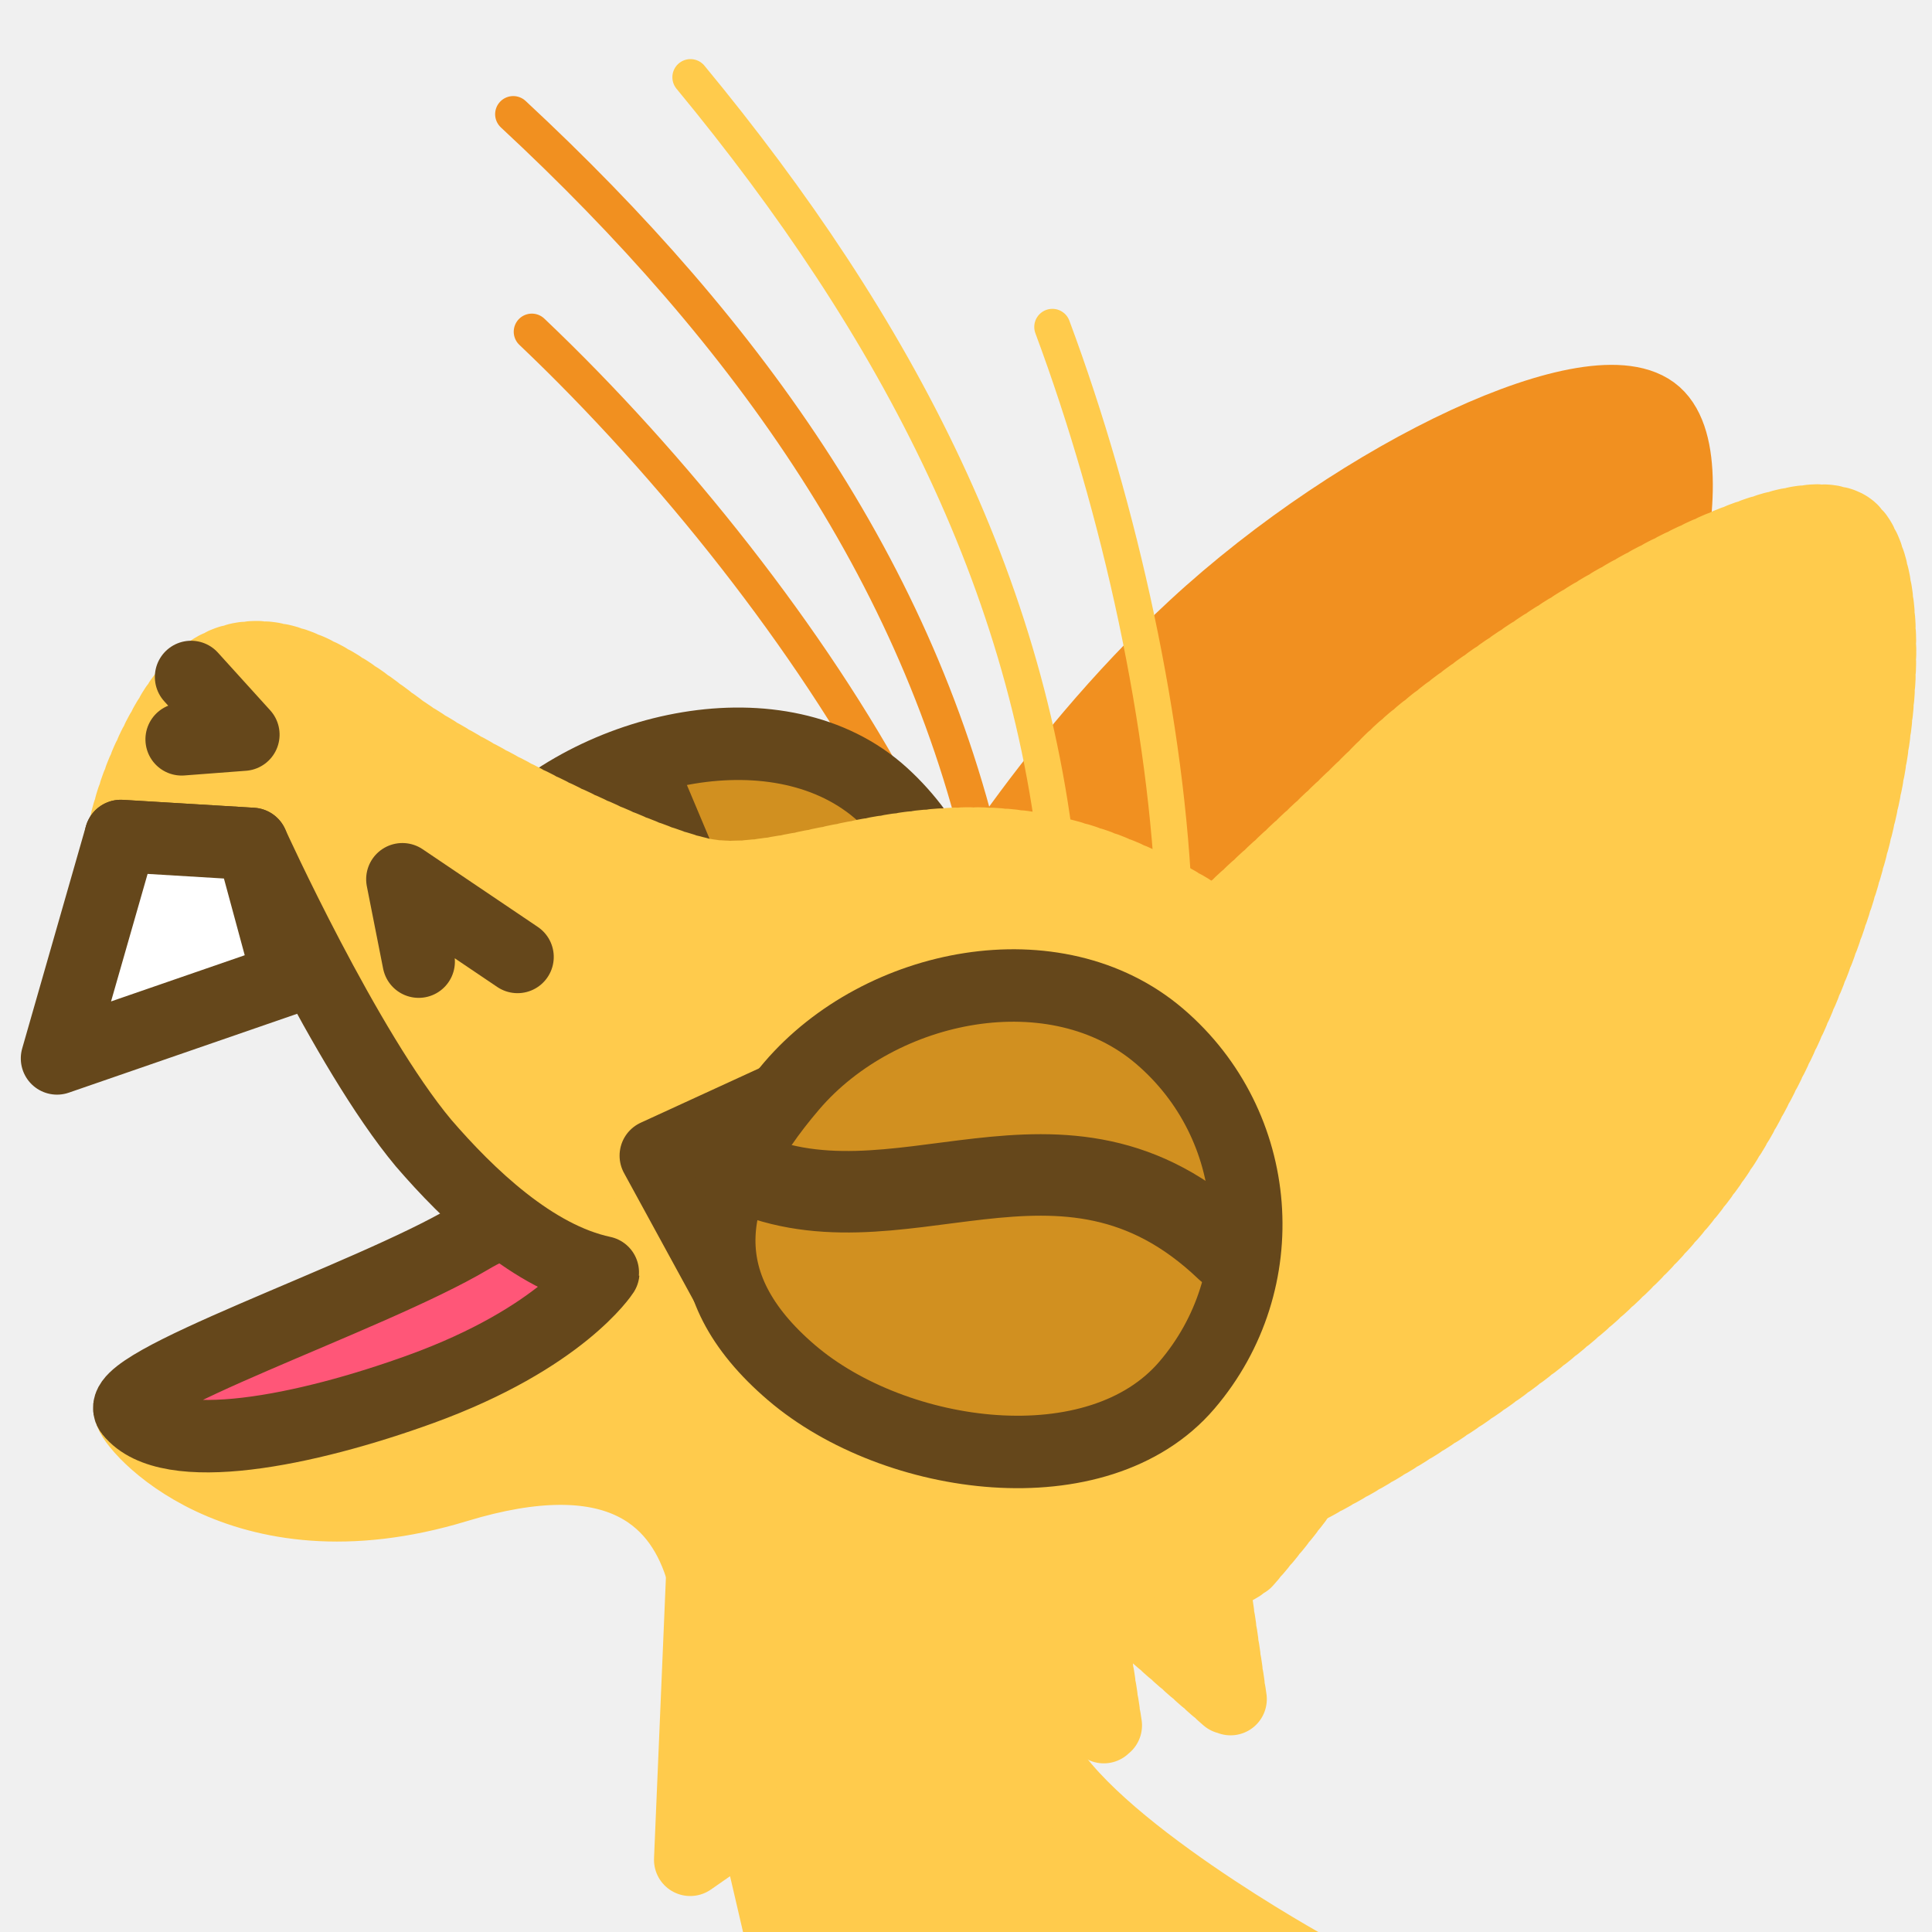
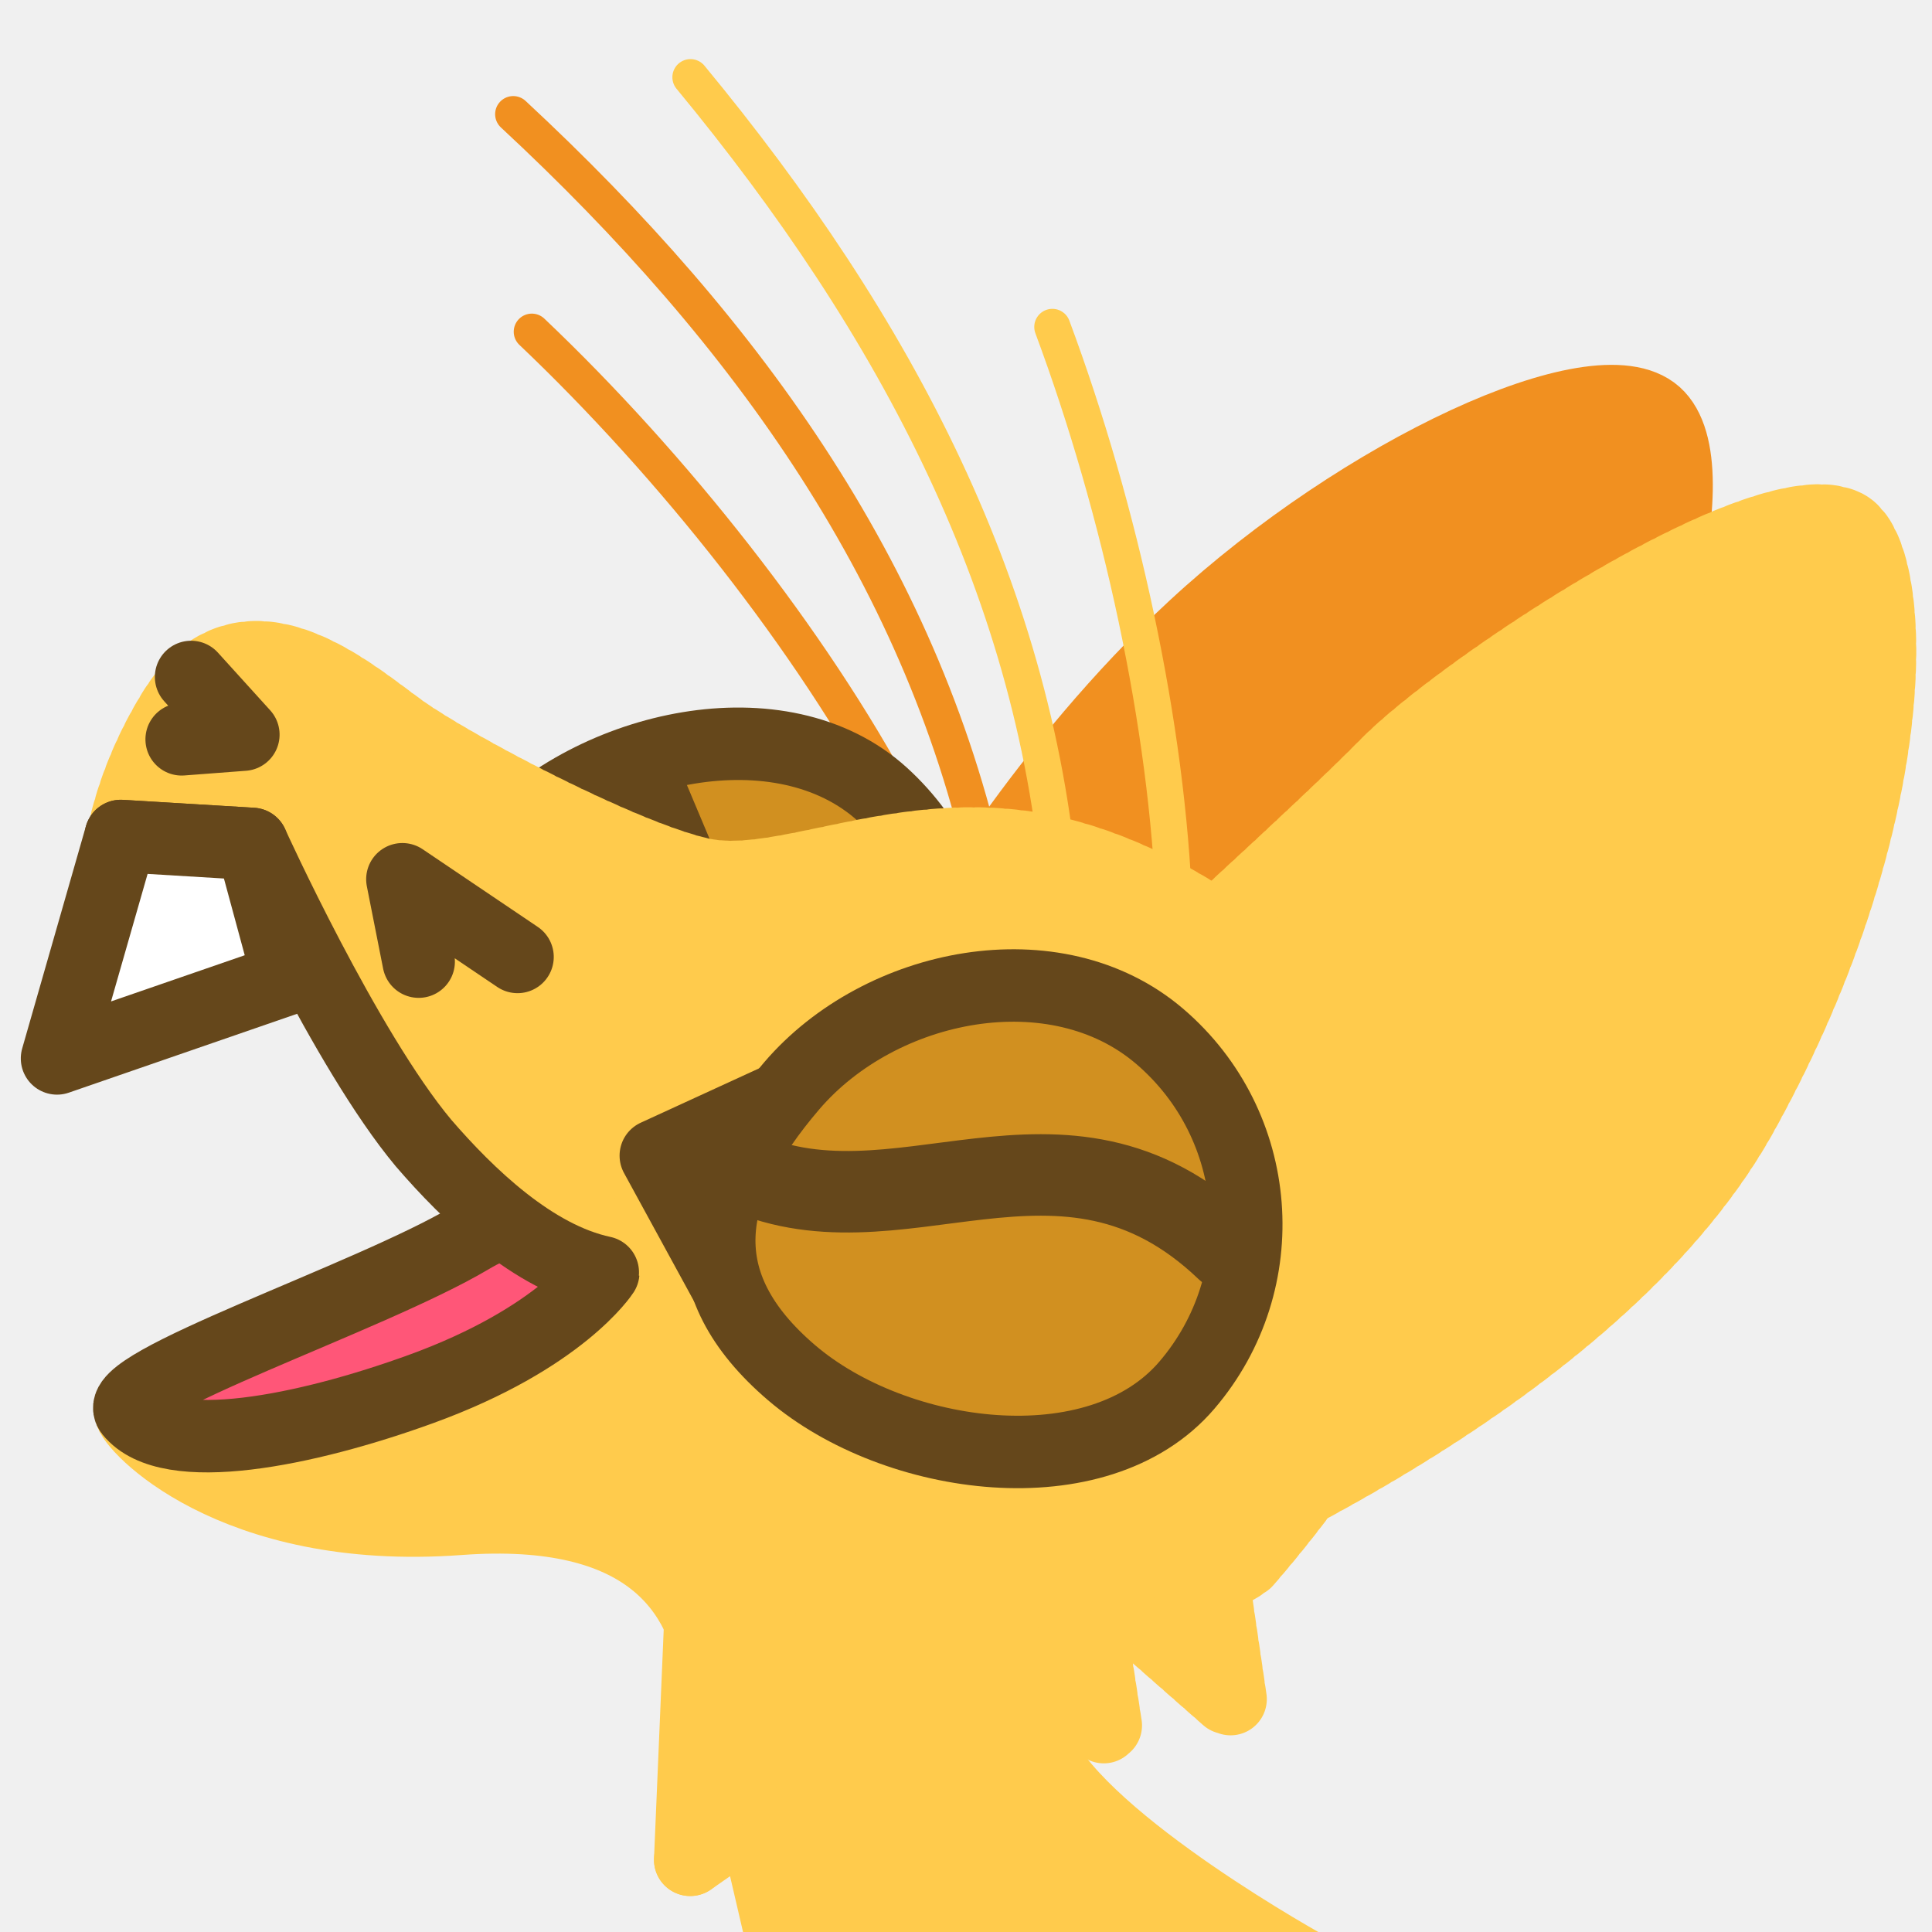
<svg xmlns="http://www.w3.org/2000/svg" version="1.1" id="svg824" width="1706.667" height="1706.667" viewBox="0 0 1706.667 1706.667">
  <defs id="defs828" />
  <g id="layer1" style="display:inline">
    <path style="display:none;fill:#123456;stroke:#123456;stroke-width:64;stroke-linecap:round;stroke-linejoin:round;-inkscape-stroke:none;paint-order:fill markers stroke;stop-color:#000000" d="m 1056.021,986.222 c 95.964,114.383 229.967,196.506 276.001,353.233 -32.704,-12.773 -57.754,-3.081 -75.15,29.077 100.217,35.123 92.944,160.412 134.124,245.057 l -95.95,26.616 c 77.312,44.17 106.049,108.959 128.905,176.244 L 940.148,1918.805 c -32.279,-35.681 -19.623,-208.921 18.86,-235.755 0,0 -0.746,-20.285 -75.706,6.009 -21.956,-247.967 96.304,-451.044 172.72,-702.838 z" id="path3091" />
    <path style="display:inline;opacity:1;fill:#ffcb4c;fill-opacity:1;stroke:#ffcb4c;stroke-width:64;stroke-linecap:round;stroke-linejoin:round;stroke-miterlimit:4;stroke-dasharray:none;stroke-dashoffset:0;stroke-opacity:1;paint-order:fill markers stroke;stop-color:#000000" d="m 620.21,1394.992 -10.496,247.893 55.666,-38.719 47.092,202.369 444.116,-67.633 c 0,0 -197.483,-108.416 -238.419,-191.757 -40.936,-83.341 -5.933,-258.275 -5.933,-258.275 z" id="path3340" />
    <g id="g12988" transform="rotate(42.28367,906.0877,1009.31)" style="display:inline">
      <path style="display:inline;fill:none;fill-opacity:1;stroke:#f19020;stroke-width:32;stroke-linecap:round;stroke-linejoin:round;stroke-miterlimit:4;stroke-dasharray:none;stroke-dashoffset:0;stroke-opacity:1;paint-order:fill markers stroke;stop-color:#000000" d="m 101.41,772.923 c 172.373,3.727 366.285,35.88 517.695,89.905" id="path6280-0-6" />
      <path style="display:inline;fill:none;fill-opacity:1;stroke:#f19020;stroke-width:32;stroke-linecap:round;stroke-linejoin:round;stroke-miterlimit:4;stroke-dasharray:none;stroke-dashoffset:0;stroke-opacity:1;paint-order:fill markers stroke;stop-color:#000000" d="m -40.041,641.805 c 284.928,3.013 548.154,59.759 769.294,220.71" id="path6280-3" />
      <g id="g12997" style="fill:#d19020;fill-opacity:1">
        <path id="path1915-9" style="display:inline;fill:#d19020;fill-opacity:1;stroke:#65471b;stroke-width:64;stroke-linecap:round;stroke-linejoin:round;paint-order:fill markers stroke;stop-color:#000000" d="m 824.216,1085.485 c 10e-6,120.717 -155.86,218.577 -276.577,218.577 -120.717,0 -160.577,-55.86 -160.577,-176.577 0,-120.717 97.86,-260.577 218.577,-260.577 120.717,0 218.577,97.86 218.577,218.577 z" />
      </g>
      <path style="display:inline;fill:none;fill-opacity:1;stroke:#65471b;stroke-width:72;stroke-linecap:round;stroke-linejoin:round;stroke-miterlimit:4;stroke-dasharray:none;stroke-opacity:1;paint-order:fill markers stroke;stop-color:#000000" d="m 444.512,1003.858 204.379,94.794" id="path18120" />
      <g id="g14407" style="display:inline" transform="translate(1.4395368e-5,2.348724e-5)">
-         <path style="fill:#ffcb4c;fill-opacity:1;stroke:#ffcb4c;stroke-width:64;stroke-linecap:round;stroke-opacity:1;-inkscape-stroke:none;paint-order:fill markers stroke;stop-color:#000000;stroke-linejoin:round" d="m 480.949,1717.141 c 7.066,8.193 154.06,28.713 257.6,-144.963 149.818,-251.303 300.812,2.853 300.812,2.853 -42.17,-118.506 -118.248,-307.068 -294.722,-303.436 0,0 -69.449,197.265 -124.636,232.708 -55.187,35.443 -139.054,212.838 -139.054,212.838 z" id="path11259" />
+         <path style="fill:#ffcb4c;fill-opacity:1;stroke:#ffcb4c;stroke-width:64;stroke-linecap:round;stroke-linejoin:round;stroke-opacity:1;-inkscape-stroke:none;paint-order:fill markers stroke;stop-color:#000000" d="m 480.949,1717.141 c 7.066,8.193 139.372,21.466 278.544,-125.214 228.236,-240.549 353.602,85.516 353.602,85.516 -42.17,-118.506 -191.981,-409.48 -368.456,-405.849 0,0 -69.449,197.265 -124.636,232.708 -55.187,35.443 -139.054,212.838 -139.054,212.838 z" id="path11259" />
        <path style="opacity:1;fill:#ff5678;fill-opacity:1;stroke:#65471b;stroke-width:64;stroke-linecap:round;stroke-linejoin:round;stroke-miterlimit:4;stroke-dasharray:none;stroke-dashoffset:0;stroke-opacity:1;paint-order:fill markers stroke;stop-color:#000000" d="m 707.271,1345.393 c 0,0 11.458,67.82 -49.985,184.511 -50.111,95.17 -123.715,195.782 -176.338,187.237 -30.763,-4.995 88.315,-215.579 118.736,-314.901 32.577,-106.362 106.337,-58.364 106.337,-58.364" id="path10665" />
      </g>
      <path style="opacity:1;fill:#f19020;fill-opacity:1;stroke:#f19020;stroke-width:64;stroke-linecap:round;stroke-miterlimit:4;stroke-dasharray:none;stroke-dashoffset:0;stroke-opacity:1;paint-order:fill markers stroke;stop-color:#000000" d="m 732.834,926.785 c 0,0 -38.752,-172.95 -22.947,-354.997 17.387,-200.27 106.153,-412.184 174.734,-412.924 68.582,-0.739 168.279,201.396 189.481,341.829 21.202,140.433 -28.324,445.107 -28.324,445.107 z" id="path1640" />
      <path id="path2160" style="display:inline;opacity:1;fill:#ffcb4c;stroke:#ffcb4c;stroke-width:64;stroke-linecap:round;stroke-linejoin:round;stroke-miterlimit:4;stroke-dasharray:6.4, 6.4;stroke-dashoffset:0;stroke-opacity:1;paint-order:fill markers stroke;stop-color:#000000" d="m 957.09,689.244 c -12.674,0.184 -25.04,1.06 -36.979,2.662 -120.22,16.137 -200.036,99.606 -271.064,104.562 -71.028,4.956 -236.406,-28.251 -288.998,-46.268 -52.592,-18.017 -167.927,-73.656 -198.885,41.33 -9.269,34.429 -14.833,75.462 -11.361,118.271 l 111.418,-29.879 c 71.072,87.895 282.728,307.233 470.845,228.553 70.911,20.759 73.598,194.908 183.286,223.383 22.593,5.865 56.46,6.897 94.258,4.449 l 197.594,82.635 -50.998,-108.156 c 6.929,-2.032 13.769,-4.148 20.439,-6.391 l 128.996,59.592 -46.178,-99.629 c 5.982,-4.39 11.494,-8.912 16.158,-13.641 2.287,-2.318 4.709,-5.084 7.078,-7.66 0,0 4.606,-9.794 11.492,-26.01 3.443,-8.108 7.457,-17.82 11.75,-28.719 4.293,-10.899 8.868,-22.983 13.43,-35.83 4.562,-12.847 9.111,-26.455 13.361,-40.408 4.25,-13.953 8.198,-28.248 11.555,-42.465 1.678,-7.108 3.209,-14.199 4.555,-21.215 1.346,-7.016 2.508,-13.958 3.449,-20.777 0.941,-6.819 1.663,-13.513 2.127,-20.029 0.464,-6.516 0.67,-12.856 0.584,-18.965 -0.087,-6.109 -0.66,-12.292 -1.658,-18.52 -0.998,-6.227 -2.42,-12.498 -4.207,-18.777 -1.787,-6.279 -3.939,-12.569 -6.393,-18.834 -2.454,-6.265 -5.21,-12.504 -8.209,-18.688 -2.998,-6.183 -6.237,-12.309 -9.658,-18.344 -3.421,-6.035 -7.023,-11.979 -10.744,-17.799 -7.442,-11.64 -15.362,-22.786 -23.271,-33.166 -7.909,-10.38 -15.808,-19.996 -23.207,-28.582 -7.399,-8.586 -14.297,-16.142 -20.207,-22.4 -11.821,-12.516 -19.688,-19.844 -19.688,-19.844 -78.114,-53.216 -181.949,-85.734 -270.67,-84.443 z" transform="rotate(-25.75339,1095.125,1162.537)" />
      <path style="display:none;fill:#123456;stroke:#123456;stroke-width:64;stroke-linecap:round;stroke-linejoin:round;-inkscape-stroke:none;paint-order:fill markers stroke;stop-color:#000000" d="M 880.931,744.045 C 763.916,771.643 622.613,916.257 622.613,916.257 620.953,833.211 611.28,749.437 735.213,677.809 c -124.695,-7.457 -249.288,-15.117 -408.452,46.365 0,0 303.226,-263.622 490.142,-280.397 172.212,-15.455 264.942,37.533 264.942,37.533 -0.192,-45.683 -31.458,-88.259 -90.522,-128.055 0,0 261.087,209.422 298.621,306.567 37.533,97.145 106.115,326.095 106.115,326.095 L 1109.659,750.266 c 0,0 -111.711,-33.819 -228.727,-6.221 z" id="path1637" />
      <path id="path13483" style="display:inline;opacity:1;fill:#ffcb4c;stroke:#ffcb4c;stroke-width:64;stroke-linecap:round;stroke-linejoin:round;stroke-miterlimit:4;stroke-dasharray:6.4, 6.4;stroke-dashoffset:0;stroke-opacity:1;paint-order:fill markers stroke;stop-color:#000000" d="M 1075.241,118.891 C 998.663,140.182 920.523,457.583 917.213,547.817 914.266,628.156 894.091,833.959 888.32,892.296 922.224,1262.162 1117.953,1195.066 1239.33,1208.711 1301.169,1069.527 1408.732,782.763 1357.449,565.204 1287.237,267.339 1124.9,105.084 1075.241,118.891 Z" />
      <g id="g13003">
        <path style="opacity:1;fill:none;fill-opacity:1;stroke:#65471b;stroke-width:64;stroke-linecap:round;stroke-linejoin:round;stroke-miterlimit:4;stroke-dasharray:none;stroke-dashoffset:0;stroke-opacity:1;paint-order:fill markers stroke;stop-color:#000000" d="m 83.898,1201.07 68.443,6.623 -37.533,39.741" id="path2163" />
        <path style="opacity:1;fill:none;fill-opacity:1;stroke:#65471b;stroke-width:64;stroke-linecap:round;stroke-linejoin:round;stroke-miterlimit:4;stroke-dasharray:none;stroke-dashoffset:0;stroke-opacity:1;paint-order:fill markers stroke;stop-color:#000000" d="m 401.828,1251.85 -59.612,-44.157 121.432,-17.663" id="path2198" />
        <path style="opacity:1;fill:none;fill-opacity:1;stroke:#65471b;stroke-width:64;stroke-linecap:round;stroke-linejoin:round;stroke-miterlimit:4;stroke-dasharray:none;stroke-dashoffset:0;stroke-opacity:1;paint-order:fill markers stroke;stop-color:#000000" d="m 132.471,1346.787 90.522,-72.859 c 0,0 183.225,78.926 289.777,93.591 60.208,7.333 139.807,9.608 194.027,-22.044" id="path2200" />
        <path style="opacity:1;fill:#ffffff;fill-opacity:1;stroke:#65471b;stroke-width:64;stroke-linecap:round;stroke-linejoin:round;stroke-miterlimit:4;stroke-dasharray:none;stroke-dashoffset:0;stroke-opacity:1;paint-order:fill markers stroke;stop-color:#000000" d="m 222.993,1530.039 -90.522,-183.251 90.522,-72.859 103.769,66.235 z" id="path2202" />
      </g>
      <path style="opacity:1;fill:none;fill-opacity:1;stroke:#ffcb4c;stroke-width:32;stroke-linecap:round;stroke-linejoin:round;stroke-miterlimit:4;stroke-dasharray:none;stroke-dashoffset:0;stroke-opacity:1;paint-order:fill markers stroke;stop-color:#000000" d="M 53.831,512.307 C 335.894,552.725 589.383,643.561 787.462,832.168" id="path6280" />
      <path style="display:inline;fill:none;fill-opacity:1;stroke:#ffcb4c;stroke-width:32;stroke-linecap:round;stroke-linejoin:round;stroke-miterlimit:4;stroke-dasharray:none;stroke-dashoffset:0;stroke-opacity:1;paint-order:fill markers stroke;stop-color:#000000" d="m 438.756,460.433 c 153.236,79.026 313.345,193.048 425.663,308.062" id="path6280-0" />
      <g id="g12993" transform="rotate(-1.743134,1050.355,898.8806)" style="display:inline;fill:#d19020;fill-opacity:1">
        <path style="opacity:1;fill:#d19020;fill-opacity:1;stroke:#65471b;stroke-width:64;stroke-linecap:round;stroke-linejoin:round;stroke-miterlimit:4;stroke-dasharray:none;stroke-dashoffset:0;stroke-opacity:1;paint-order:fill markers stroke;stop-color:#000000" d="m 661.976,1226.049 53.367,-115.501 86.531,168.711 z" id="path7852" />
        <path id="path1915" style="opacity:1;fill:#d19020;fill-opacity:1;stroke:#65471b;stroke-width:64;stroke-linecap:round;stroke-linejoin:round;paint-order:fill markers stroke;stop-color:#000000" d="m 1150.289,1075.222 c 0,120.717 -151.86,218.577 -272.577,218.577 -120.717,0 -164.577,-71.86 -164.577,-192.577 -2e-5,-120.717 97.86,-244.577 218.577,-244.577 120.717,-2e-5 218.577,97.86 218.577,218.577 z" />
      </g>
      <g id="g13003-1" style="display:inline" transform="translate(803.8689,433.207)" />
      <path style="fill:none;fill-opacity:1;stroke:#65471b;stroke-width:72;stroke-linecap:round;stroke-linejoin:round;stroke-miterlimit:4;stroke-dasharray:none;stroke-opacity:1;paint-order:fill markers stroke;stop-color:#000000" d="M 731.507,1198.456 C 883.415,1154.02 898.697,954.95 1100.858,959.847" id="path17776" />
    </g>
  </g>
</svg>
